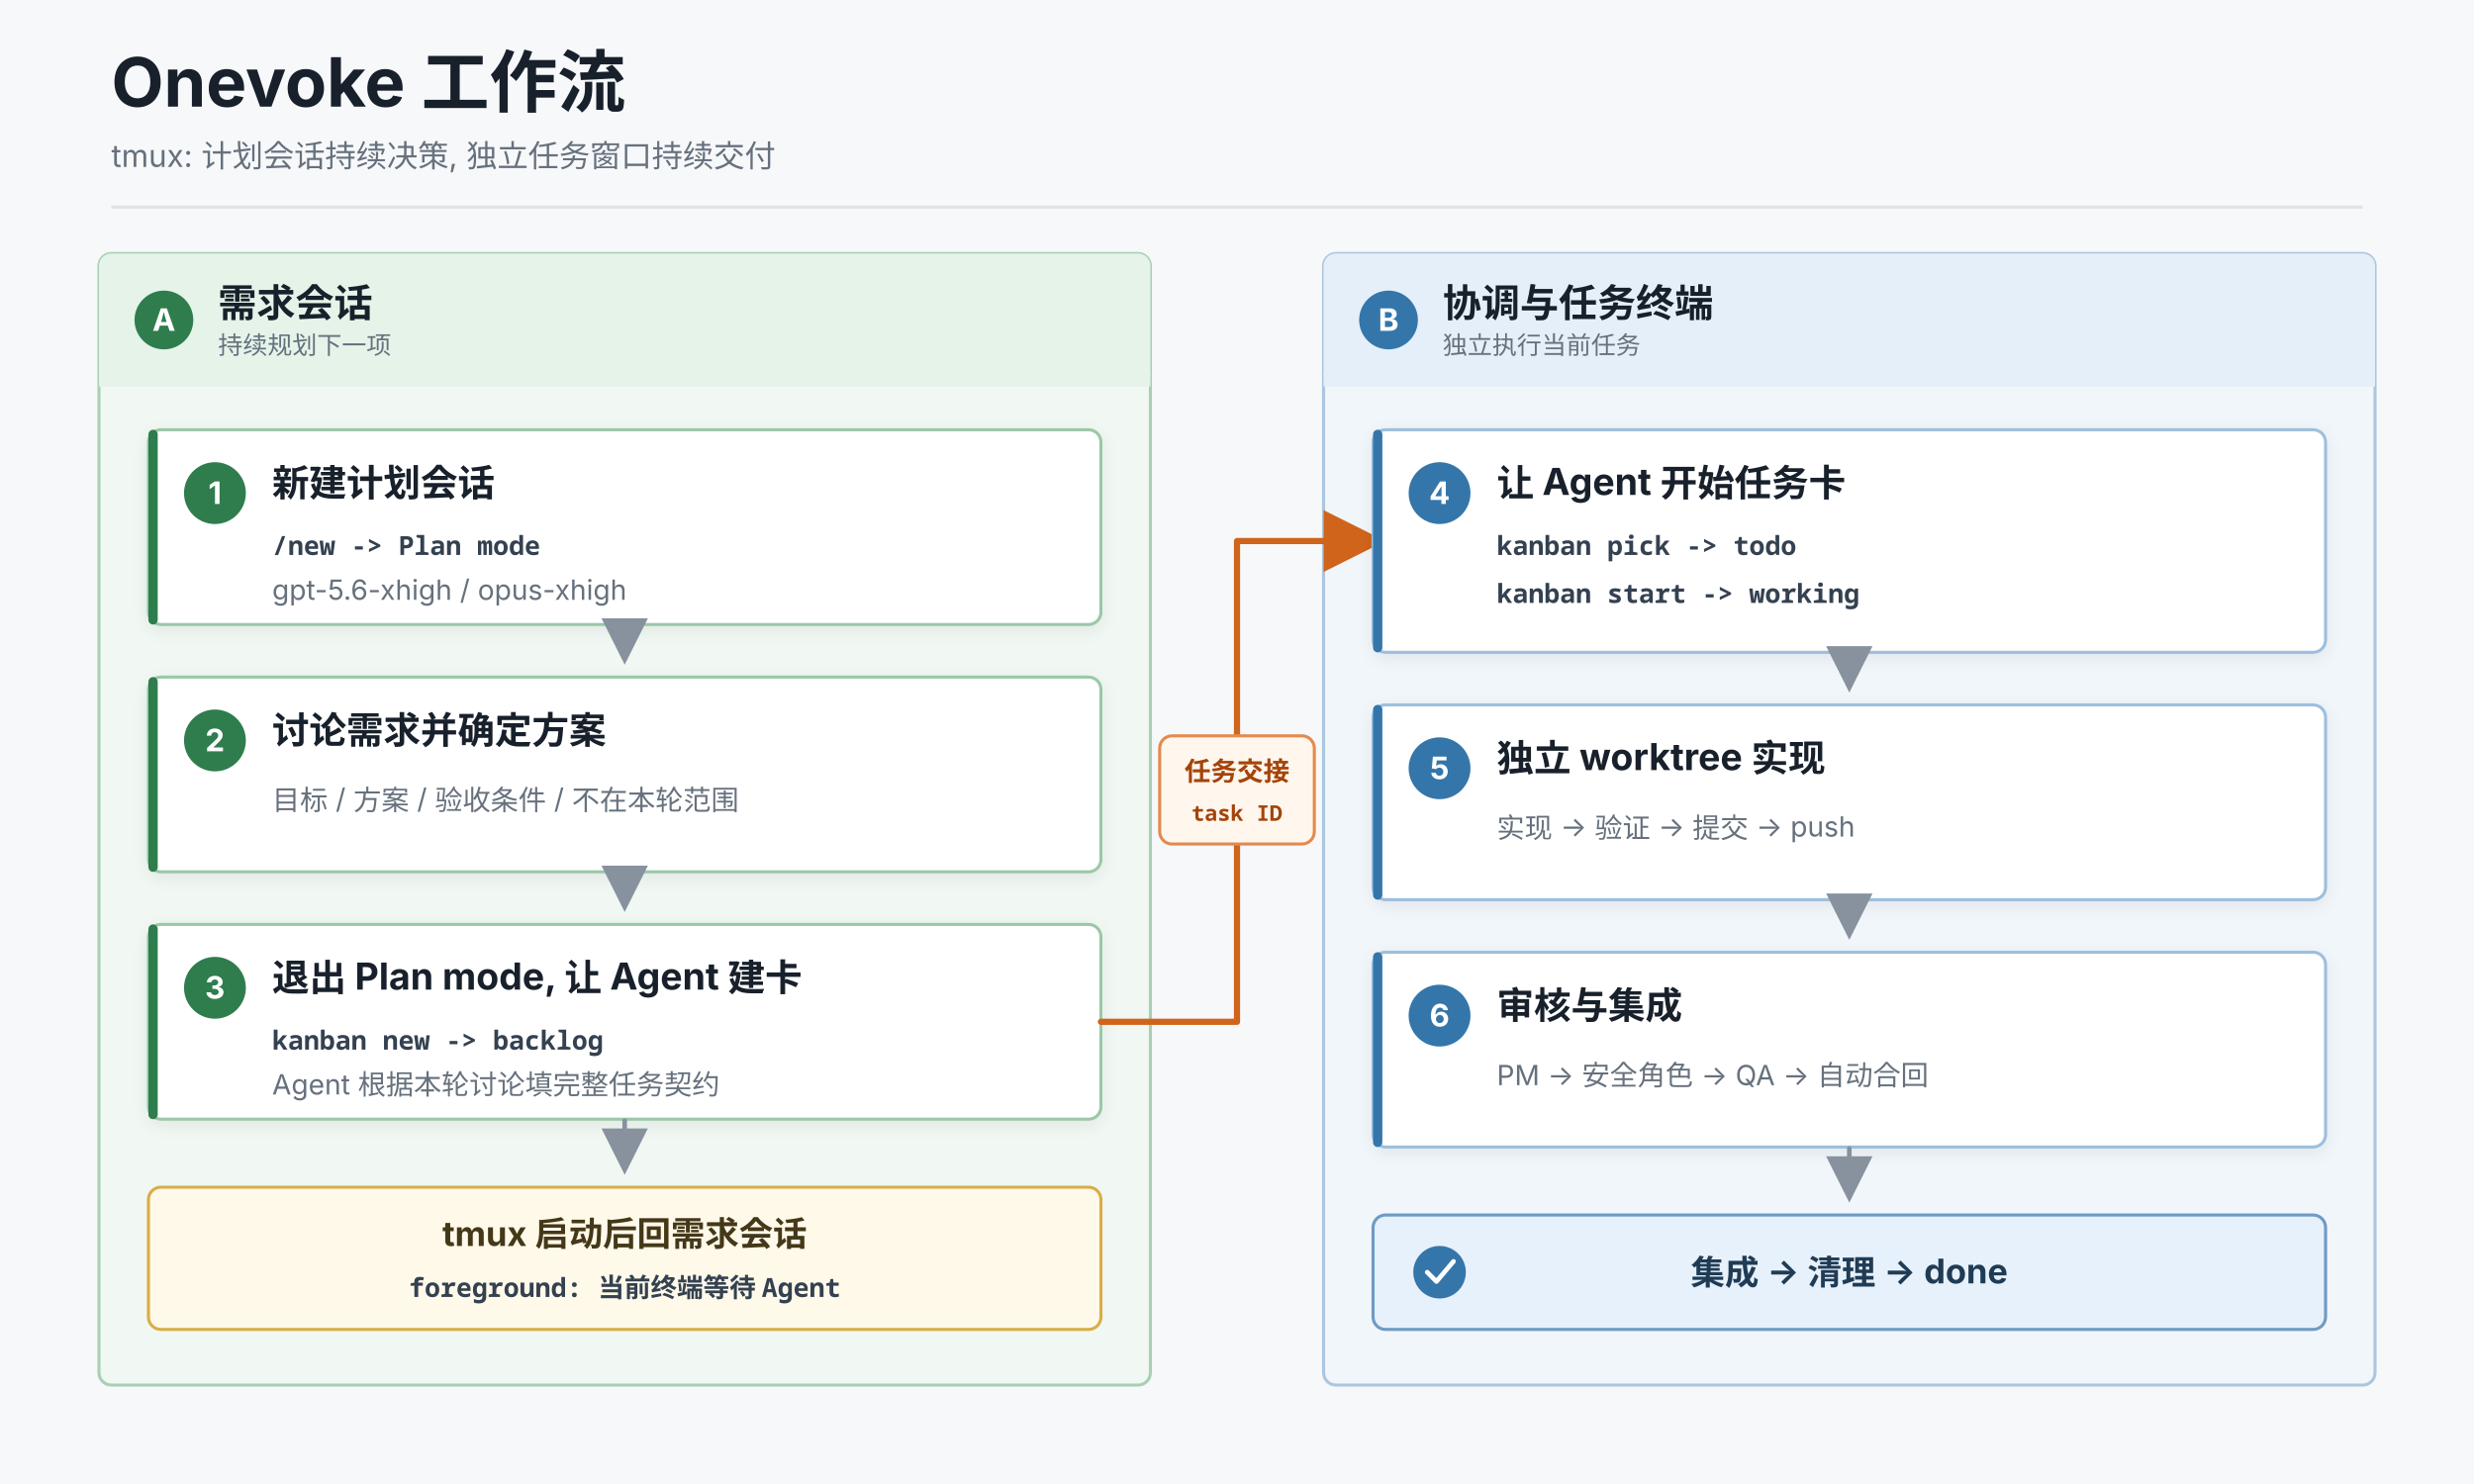
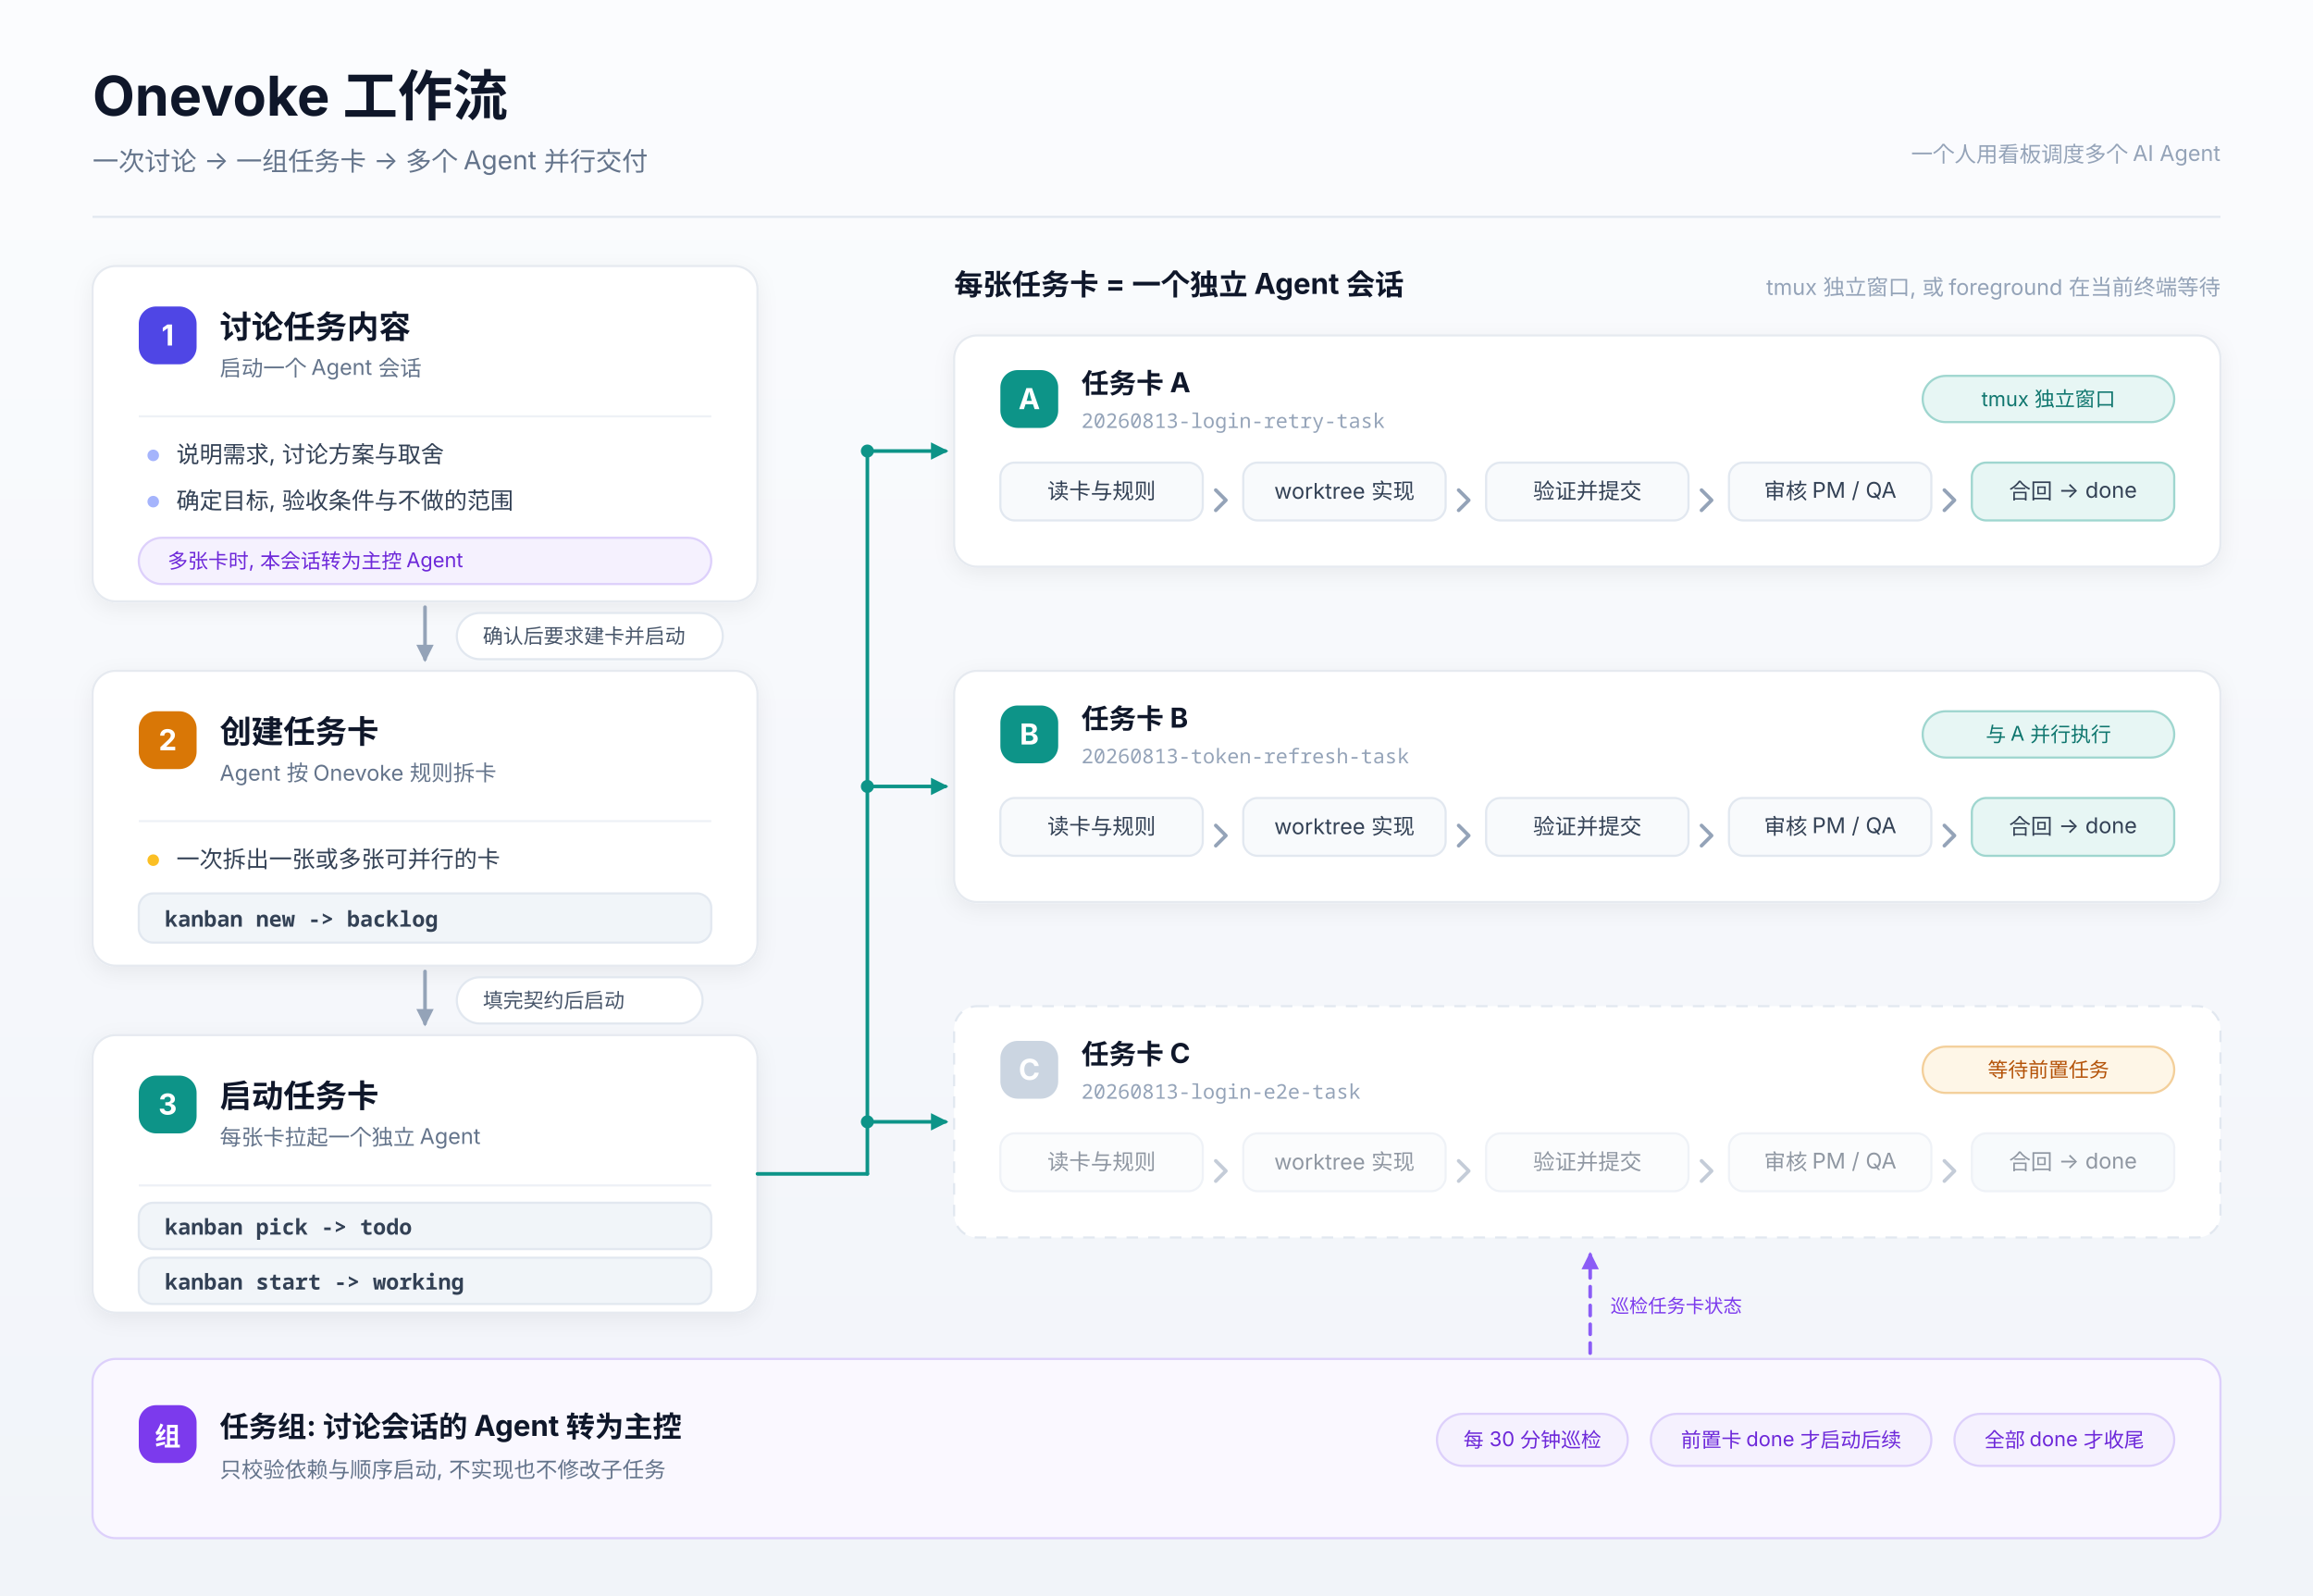
- <svg xmlns="http://www.w3.org/2000/svg" width="1600" height="960" viewBox="0 0 1600 960" role="img" aria-labelledby="title description">
+ <svg xmlns="http://www.w3.org/2000/svg" width="1600" height="1104" viewBox="0 0 1600 1104" role="img" aria-labelledby="wf-title wf-desc">
  <defs>
+     <linearGradient id="bg" x1="0" y1="0" x2="0" y2="1">
+       <stop offset="0" stop-color="#fbfcfe" />
+       <stop offset="1" stop-color="#f1f4f9" />
+     </linearGradient>
+     <filter id="card" x="-8%" y="-14%" width="116%" height="132%">
+       <feDropShadow dx="0" dy="4" stdDeviation="7" flood-color="#0f172a" flood-opacity="0.06" />
+     </filter>
+     <marker id="a-slate" markerWidth="12" markerHeight="12" refX="10" refY="6" orient="auto" markerUnits="userSpaceOnUse">
+       <path d="M0,0 L12,6 L0,12 Z" fill="#94a3b8" />
+     </marker>
+     <marker id="a-teal" markerWidth="12" markerHeight="12" refX="10" refY="6" orient="auto" markerUnits="userSpaceOnUse">
+       <path d="M0,0 L12,6 L0,12 Z" fill="#0d9488" />
+     </marker>
+     <marker id="a-purple" markerWidth="12" markerHeight="12" refX="10" refY="6" orient="auto" markerUnits="userSpaceOnUse">
+       <path d="M0,0 L12,6 L0,12 Z" fill="#8b5cf6" />
+     </marker>
    <style>
-       .sans { font-family: -apple-system, BlinkMacSystemFont, "Noto Sans SC", "PingFang SC", "Microsoft YaHei", sans-serif; }
-       .mono { font-family: "SFMono-Regular", "Cascadia Mono", "Noto Sans Mono", monospace; }
-       .title { font-size: 44px; font-weight: 700; fill: #18212b; }
-       .subtitle { font-size: 20px; font-weight: 400; fill: #66717d; }
-       .lane-title { font-size: 25px; font-weight: 700; fill: #18212b; }
-       .lane-note { font-size: 16px; font-weight: 500; fill: #66717d; }
-       .step { font-size: 24px; font-weight: 700; fill: #18212b; }
-       .detail { font-size: 18px; font-weight: 400; fill: #66717d; }
-       .command { font-size: 17px; font-weight: 600; fill: #344150; }
-       .arrow { fill: none; stroke: #87929e; stroke-width: 3; stroke-linecap: round; marker-end: url(#arrow); }
-       .handoff { fill: none; stroke: #d0641a; stroke-width: 4; stroke-linecap: round; stroke-linejoin: round; marker-end: url(#arrow-orange); }
+       .s { font-family: -apple-system, BlinkMacSystemFont, "Noto Sans SC", "PingFang SC", "Source Han Sans SC", "Microsoft YaHei", sans-serif; }
+       .m { font-family: "SFMono-Regular", "Cascadia Mono", "Noto Sans Mono", "DejaVu Sans Mono", monospace; }
+       .h1 { font-size: 38px; font-weight: 700; fill: #0f172a; }
+       .h2 { font-size: 18px; fill: #64748b; }
+       .tag { font-size: 15px; fill: #94a3b8; }
+       .pt { font-size: 22px; font-weight: 700; fill: #0f172a; }
+       .pn { font-size: 15px; fill: #64748b; }
+       .bt { font-size: 16px; fill: #334155; }
+       .cmd { font-size: 15px; font-weight: 600; fill: #334155; }
+       .num { font-size: 20px; font-weight: 700; fill: #ffffff; }
+       .chip { font-size: 15px; fill: #334155; }
+       .ct { font-size: 19px; font-weight: 700; fill: #0f172a; }
+       .cid { font-size: 14px; fill: #94a3b8; }
+       .panel { fill: #ffffff; stroke: #e6eaf0; stroke-width: 1.5; }
+       .flow { fill: none; stroke: #94a3b8; stroke-width: 2.5; stroke-linecap: round; marker-end: url(#a-slate); }
+       .spine { fill: none; stroke: #0d9488; stroke-width: 2.5; stroke-linecap: round; stroke-linejoin: round; }
+       .branch { fill: none; stroke: #0d9488; stroke-width: 2.5; stroke-linecap: round; marker-end: url(#a-teal); }
+       .watch { fill: none; stroke: #8b5cf6; stroke-width: 2.5; stroke-dasharray: 7 6; stroke-linecap: round; marker-end: url(#a-purple); }
    </style>
-     <marker id="arrow" markerWidth="10" markerHeight="10" refX="8" refY="5" orient="auto" markerUnits="strokeWidth">
-       <path d="M0,0 L10,5 L0,10 Z" fill="#87929e" />
-     </marker>
-     <marker id="arrow-orange" markerWidth="10" markerHeight="10" refX="8" refY="5" orient="auto" markerUnits="strokeWidth">
-       <path d="M0,0 L10,5 L0,10 Z" fill="#d0641a" />
-     </marker>
-     <filter id="shadow" x="-10%" y="-10%" width="120%" height="130%">
-       <feDropShadow dx="0" dy="3" stdDeviation="5" flood-color="#18212b" flood-opacity="0.07" />
-     </filter>
  </defs>
-   <rect width="1600" height="960" fill="#f7f8fa" />
-   <text x="72" y="69" class="sans title">Onevoke 工作流</text>
-   <text x="72" y="108" class="sans subtitle">tmux: 计划会话持续决策, 独立任务窗口持续交付</text>
-   <line x1="72" y1="134" x2="1528" y2="134" stroke="#dfe3e8" stroke-width="2" />
-   <rect x="64" y="164" width="680" height="732" rx="8" fill="#f1f8f3" stroke="#a9cfb4" stroke-width="2" />
-   <rect x="856" y="164" width="680" height="732" rx="8" fill="#f1f6fb" stroke="#abc6df" stroke-width="2" />
-   <rect x="64" y="164" width="680" height="86" rx="8" fill="#e5f3e9" />
-   <path d="M64 242 H744 V250 H64 Z" fill="#e5f3e9" />
-   <circle cx="106" cy="207" r="19" fill="#2f7d4d" />
-   <text x="106" y="214" text-anchor="middle" class="sans" font-size="20" font-weight="700" fill="#ffffff">A</text>
-   <text x="141" y="205" class="sans lane-title">需求会话</text>
-   <text x="141" y="229" class="sans lane-note">持续规划下一项</text>
-   <rect x="856" y="164" width="680" height="86" rx="8" fill="#e5eff9" />
-   <path d="M856 242 H1536 V250 H856 Z" fill="#e5eff9" />
-   <circle cx="898" cy="207" r="19" fill="#3476aa" />
-   <text x="898" y="214" text-anchor="middle" class="sans" font-size="20" font-weight="700" fill="#ffffff">B</text>
-   <text x="933" y="205" class="sans lane-title">协调与任务终端</text>
-   <text x="933" y="229" class="sans lane-note">独立执行当前任务</text>
-   <rect x="96" y="278" width="616" height="126" rx="8" fill="#ffffff" stroke="#9bc8a8" stroke-width="2" filter="url(#shadow)" />
-   <rect x="96" y="278" width="6" height="126" rx="3" fill="#2f7d4d" />
-   <circle cx="139" cy="319" r="20" fill="#2f7d4d" />
-   <text x="139" y="326" text-anchor="middle" class="sans" font-size="20" font-weight="700" fill="#ffffff">1</text>
-   <text x="176" y="321" class="sans step">新建计划会话</text>
-   <text x="176" y="359" class="mono command">/new  -&gt;  Plan mode</text>
-   <text x="176" y="388" class="sans detail">gpt-5.6-xhigh / opus-xhigh</text>
-   <path d="M404 405 V424" class="arrow" />
-   <rect x="96" y="438" width="616" height="126" rx="8" fill="#ffffff" stroke="#9bc8a8" stroke-width="2" filter="url(#shadow)" />
-   <rect x="96" y="438" width="6" height="126" rx="3" fill="#2f7d4d" />
-   <circle cx="139" cy="479" r="20" fill="#2f7d4d" />
-   <text x="139" y="486" text-anchor="middle" class="sans" font-size="20" font-weight="700" fill="#ffffff">2</text>
-   <text x="176" y="481" class="sans step">讨论需求并确定方案</text>
-   <text x="176" y="524" class="sans detail">目标 / 方案 / 验收条件 / 不在本轮范围</text>
-   <path d="M404 565 V584" class="arrow" />
-   <rect x="96" y="598" width="616" height="126" rx="8" fill="#ffffff" stroke="#9bc8a8" stroke-width="2" filter="url(#shadow)" />
-   <rect x="96" y="598" width="6" height="126" rx="3" fill="#2f7d4d" />
-   <circle cx="139" cy="639" r="20" fill="#2f7d4d" />
-   <text x="139" y="646" text-anchor="middle" class="sans" font-size="20" font-weight="700" fill="#ffffff">3</text>
-   <text x="176" y="641" class="sans step">退出 Plan mode, 让 Agent 建卡</text>
-   <text x="176" y="679" class="mono command">kanban new  -&gt;  backlog</text>
-   <text x="176" y="708" class="sans detail">Agent 根据本轮讨论填完整任务契约</text>
-   <path d="M712 661 H800 V350 H888" class="handoff" />
-   <rect x="750" y="476" width="100" height="70" rx="8" fill="#fff7ed" stroke="#e48a4d" stroke-width="2" />
-   <text x="800" y="505" text-anchor="middle" class="sans" font-size="17" font-weight="700" fill="#a4440a">任务交接</text>
-   <text x="800" y="531" text-anchor="middle" class="mono" font-size="14" font-weight="600" fill="#a4440a">task ID</text>
-   <path d="M404 725 V754" class="arrow" />
-   <rect x="96" y="768" width="616" height="92" rx="8" fill="#fff9ea" stroke="#d8ae47" stroke-width="2" />
-   <text x="404" y="806" text-anchor="middle" class="sans" font-size="22" font-weight="700" fill="#443818">tmux 启动后回需求会话</text>
-   <text x="404" y="839" text-anchor="middle" class="mono command">foreground: 当前终端等待 Agent</text>
-   <rect x="888" y="278" width="616" height="144" rx="8" fill="#ffffff" stroke="#9dbfdd" stroke-width="2" filter="url(#shadow)" />
-   <rect x="888" y="278" width="6" height="144" rx="3" fill="#3476aa" />
-   <circle cx="931" cy="319" r="20" fill="#3476aa" />
-   <text x="931" y="326" text-anchor="middle" class="sans" font-size="20" font-weight="700" fill="#ffffff">4</text>
-   <text x="968" y="321" class="sans step">让 Agent 开始任务卡</text>
-   <text x="968" y="359" class="mono command">kanban pick   -&gt;  todo</text>
-   <text x="968" y="390" class="mono command">kanban start  -&gt;  working</text>
-   <path d="M1196 423 V442" class="arrow" />
-   <rect x="888" y="456" width="616" height="126" rx="8" fill="#ffffff" stroke="#9dbfdd" stroke-width="2" filter="url(#shadow)" />
-   <rect x="888" y="456" width="6" height="126" rx="3" fill="#3476aa" />
-   <circle cx="931" cy="497" r="20" fill="#3476aa" />
-   <text x="931" y="504" text-anchor="middle" class="sans" font-size="20" font-weight="700" fill="#ffffff">5</text>
-   <text x="968" y="499" class="sans step">独立 worktree 实现</text>
-   <text x="968" y="542" class="sans detail">实现  -&gt;  验证  -&gt;  提交  -&gt;  push</text>
-   <path d="M1196 583 V602" class="arrow" />
-   <rect x="888" y="616" width="616" height="126" rx="8" fill="#ffffff" stroke="#9dbfdd" stroke-width="2" filter="url(#shadow)" />
-   <rect x="888" y="616" width="6" height="126" rx="3" fill="#3476aa" />
-   <circle cx="931" cy="657" r="20" fill="#3476aa" />
-   <text x="931" y="664" text-anchor="middle" class="sans" font-size="20" font-weight="700" fill="#ffffff">6</text>
-   <text x="968" y="659" class="sans step">审核与集成</text>
-   <text x="968" y="702" class="sans detail">PM  -&gt;  安全角色  -&gt;  QA  -&gt;  自动合回</text>
-   <path d="M1196 743 V772" class="arrow" />
-   <rect x="888" y="786" width="616" height="74" rx="8" fill="#e7f1fb" stroke="#6e9bc3" stroke-width="2" />
-   <circle cx="931" cy="823" r="17" fill="#3476aa" />
-   <path d="M923 823 L929 829 L940 816" fill="none" stroke="#ffffff" stroke-width="3" stroke-linecap="round" stroke-linejoin="round" />
-   <text x="1196" y="831" text-anchor="middle" class="sans" font-size="22" font-weight="700" fill="#203c55">集成  -&gt;  清理  -&gt;  done</text>
+   <rect width="1600" height="1104" fill="url(#bg)" />
+   <text x="64" y="80" class="s h1">Onevoke 工作流</text>
+   <text x="64" y="118" class="s h2">一次讨论 → 一组任务卡 → 多个 Agent 并行交付</text>
+   <text x="1536" y="112" text-anchor="end" class="s tag">一个人用看板调度多个 AI Agent</text>
+   <line x1="64" y1="150" x2="1536" y2="150" stroke="#e2e8f0" stroke-width="1.5" />
+   <rect x="64" y="184" width="460" height="232" rx="16" class="panel" filter="url(#card)" />
+   <rect x="96" y="212" width="40" height="40" rx="12" fill="#4f46e5" />
+   <text x="116" y="239" text-anchor="middle" class="s num">1</text>
+   <text x="152" y="234" class="s pt">讨论任务内容</text>
+   <text x="152" y="260" class="s pn">启动一个 Agent 会话</text>
+   <line x1="96" y1="288" x2="492" y2="288" stroke="#eef1f6" stroke-width="1.5" />
+   <circle cx="106" cy="315" r="4" fill="#a5b4fc" />
+   <text x="122" y="320" class="s bt">说明需求, 讨论方案与取舍</text>
+   <circle cx="106" cy="347" r="4" fill="#a5b4fc" />
+   <text x="122" y="352" class="s bt">确定目标, 验收条件与不做的范围</text>
+   <rect x="96" y="372" width="396" height="32" rx="16" fill="#f5f1fe" stroke="#ddd0fb" stroke-width="1.5" />
+   <text x="116" y="393" class="s" font-size="14" fill="#6d28d9">多张卡时, 本会话转为主控 Agent</text>
+   <path d="M294 420 V456" class="flow" />
+   <rect x="316" y="424" width="184" height="32" rx="16" fill="#ffffff" stroke="#e2e8f0" stroke-width="1.5" />
+   <text x="334" y="445" class="s" font-size="14" fill="#475569">确认后要求建卡并启动</text>
+   <rect x="64" y="464" width="460" height="204" rx="16" class="panel" filter="url(#card)" />
+   <rect x="96" y="492" width="40" height="40" rx="12" fill="#d97706" />
+   <text x="116" y="519" text-anchor="middle" class="s num">2</text>
+   <text x="152" y="514" class="s pt">创建任务卡</text>
+   <text x="152" y="540" class="s pn">Agent 按 Onevoke 规则拆卡</text>
+   <line x1="96" y1="568" x2="492" y2="568" stroke="#eef1f6" stroke-width="1.5" />
+   <circle cx="106" cy="595" r="4" fill="#fbbf24" />
+   <text x="122" y="600" class="s bt">一次拆出一张或多张可并行的卡</text>
+   <rect x="96" y="618" width="396" height="34" rx="10" fill="#f1f5f9" stroke="#e2e8f0" stroke-width="1.5" />
+   <text x="114" y="641" class="m cmd">kanban new   -&gt;  backlog</text>
+   <path d="M294 672 V708" class="flow" />
+   <rect x="316" y="676" width="170" height="32" rx="16" fill="#ffffff" stroke="#e2e8f0" stroke-width="1.5" />
+   <text x="334" y="697" class="s" font-size="14" fill="#475569">填完契约后启动</text>
+   <rect x="64" y="716" width="460" height="192" rx="16" class="panel" filter="url(#card)" />
+   <rect x="96" y="744" width="40" height="40" rx="12" fill="#0d9488" />
+   <text x="116" y="771" text-anchor="middle" class="s num">3</text>
+   <text x="152" y="766" class="s pt">启动任务卡</text>
+   <text x="152" y="792" class="s pn">每张卡拉起一个独立 Agent</text>
+   <line x1="96" y1="820" x2="492" y2="820" stroke="#eef1f6" stroke-width="1.5" />
+   <rect x="96" y="832" width="396" height="32" rx="10" fill="#f1f5f9" stroke="#e2e8f0" stroke-width="1.5" />
+   <text x="114" y="854" class="m cmd">kanban pick  -&gt;  todo</text>
+   <rect x="96" y="870" width="396" height="32" rx="10" fill="#f1f5f9" stroke="#e2e8f0" stroke-width="1.5" />
+   <text x="114" y="892" class="m cmd">kanban start -&gt;  working</text>
+   <path d="M524 812 H600" class="spine" />
+   <path d="M600 312 V812" class="spine" />
+   <path d="M600 312 H654" class="branch" />
+   <path d="M600 544 H654" class="branch" />
+   <path d="M600 776 H654" class="branch" />
+   <circle cx="600" cy="312" r="4.5" fill="#0d9488" />
+   <circle cx="600" cy="544" r="4.5" fill="#0d9488" />
+   <circle cx="600" cy="776" r="4.5" fill="#0d9488" />
+   <text x="660" y="204" class="s" font-size="20" font-weight="700" fill="#0f172a">每张任务卡 = 一个独立 Agent 会话</text>
+   <text x="1536" y="204" text-anchor="end" class="s tag">tmux 独立窗口, 或 foreground 在当前终端等待</text>
+   <rect x="660" y="232" width="876" height="160" rx="16" class="panel" filter="url(#card)" />
+   <rect x="692" y="256" width="40" height="40" rx="12" fill="#0d9488" />
+   <text x="712" y="283" text-anchor="middle" class="s num">A</text>
+   <text x="748" y="272" class="s ct">任务卡 A</text>
+   <text x="748" y="296" class="m cid">20260813-login-retry-task</text>
+   <rect x="1330" y="260" width="174" height="32" rx="16" fill="#e7f6f4" stroke="#9fd6cf" stroke-width="1.5" />
+   <text x="1417" y="281" text-anchor="middle" class="s" font-size="14" fill="#0f766e">tmux 独立窗口</text>
+   <g>
+     <rect x="692" y="320" width="140" height="40" rx="10" fill="#f8fafc" stroke="#e2e8f0" stroke-width="1.5" />
+     <text x="762" y="345" text-anchor="middle" class="s chip">读卡与规则</text>
+     <path d="M841 339 L848 346 L841 353" fill="none" stroke="#94a3b8" stroke-width="2.5" stroke-linecap="round" stroke-linejoin="round" />
+     <rect x="860" y="320" width="140" height="40" rx="10" fill="#f8fafc" stroke="#e2e8f0" stroke-width="1.5" />
+     <text x="930" y="345" text-anchor="middle" class="s chip">worktree 实现</text>
+     <path d="M1009 339 L1016 346 L1009 353" fill="none" stroke="#94a3b8" stroke-width="2.5" stroke-linecap="round" stroke-linejoin="round" />
+     <rect x="1028" y="320" width="140" height="40" rx="10" fill="#f8fafc" stroke="#e2e8f0" stroke-width="1.5" />
+     <text x="1098" y="345" text-anchor="middle" class="s chip">验证并提交</text>
+     <path d="M1177 339 L1184 346 L1177 353" fill="none" stroke="#94a3b8" stroke-width="2.5" stroke-linecap="round" stroke-linejoin="round" />
+     <rect x="1196" y="320" width="140" height="40" rx="10" fill="#f8fafc" stroke="#e2e8f0" stroke-width="1.5" />
+     <text x="1266" y="345" text-anchor="middle" class="s chip">审核 PM / QA</text>
+     <path d="M1345 339 L1352 346 L1345 353" fill="none" stroke="#94a3b8" stroke-width="2.5" stroke-linecap="round" stroke-linejoin="round" />
+     <rect x="1364" y="320" width="140" height="40" rx="10" fill="#e7f6f4" stroke="#9fd6cf" stroke-width="1.5" />
+     <text x="1434" y="345" text-anchor="middle" class="s chip" fill="#0f766e">合回 → done</text>
+   </g>
+   <rect x="660" y="464" width="876" height="160" rx="16" class="panel" filter="url(#card)" />
+   <rect x="692" y="488" width="40" height="40" rx="12" fill="#0d9488" />
+   <text x="712" y="515" text-anchor="middle" class="s num">B</text>
+   <text x="748" y="504" class="s ct">任务卡 B</text>
+   <text x="748" y="528" class="m cid">20260813-token-refresh-task</text>
+   <rect x="1330" y="492" width="174" height="32" rx="16" fill="#e7f6f4" stroke="#9fd6cf" stroke-width="1.5" />
+   <text x="1417" y="513" text-anchor="middle" class="s" font-size="14" fill="#0f766e">与 A 并行执行</text>
+   <g>
+     <rect x="692" y="552" width="140" height="40" rx="10" fill="#f8fafc" stroke="#e2e8f0" stroke-width="1.5" />
+     <text x="762" y="577" text-anchor="middle" class="s chip">读卡与规则</text>
+     <path d="M841 571 L848 578 L841 585" fill="none" stroke="#94a3b8" stroke-width="2.5" stroke-linecap="round" stroke-linejoin="round" />
+     <rect x="860" y="552" width="140" height="40" rx="10" fill="#f8fafc" stroke="#e2e8f0" stroke-width="1.5" />
+     <text x="930" y="577" text-anchor="middle" class="s chip">worktree 实现</text>
+     <path d="M1009 571 L1016 578 L1009 585" fill="none" stroke="#94a3b8" stroke-width="2.5" stroke-linecap="round" stroke-linejoin="round" />
+     <rect x="1028" y="552" width="140" height="40" rx="10" fill="#f8fafc" stroke="#e2e8f0" stroke-width="1.5" />
+     <text x="1098" y="577" text-anchor="middle" class="s chip">验证并提交</text>
+     <path d="M1177 571 L1184 578 L1177 585" fill="none" stroke="#94a3b8" stroke-width="2.5" stroke-linecap="round" stroke-linejoin="round" />
+     <rect x="1196" y="552" width="140" height="40" rx="10" fill="#f8fafc" stroke="#e2e8f0" stroke-width="1.5" />
+     <text x="1266" y="577" text-anchor="middle" class="s chip">审核 PM / QA</text>
+     <path d="M1345 571 L1352 578 L1345 585" fill="none" stroke="#94a3b8" stroke-width="2.5" stroke-linecap="round" stroke-linejoin="round" />
+     <rect x="1364" y="552" width="140" height="40" rx="10" fill="#e7f6f4" stroke="#9fd6cf" stroke-width="1.5" />
+     <text x="1434" y="577" text-anchor="middle" class="s chip" fill="#0f766e">合回 → done</text>
+   </g>
+   <rect x="660" y="696" width="876" height="160" rx="16" fill="#ffffff" stroke="#e2e8f0" stroke-width="1.5" stroke-dasharray="8 7" />
+   <rect x="692" y="720" width="40" height="40" rx="12" fill="#cbd5e1" />
+   <text x="712" y="747" text-anchor="middle" class="s num">C</text>
+   <text x="748" y="736" class="s ct" fill="#475569">任务卡 C</text>
+   <text x="748" y="760" class="m cid">20260813-login-e2e-task</text>
+   <rect x="1330" y="724" width="174" height="32" rx="16" fill="#fef6e7" stroke="#f3cf9a" stroke-width="1.5" />
+   <text x="1417" y="745" text-anchor="middle" class="s" font-size="14" fill="#b45309">等待前置任务</text>
+   <g opacity="0.55">
+     <rect x="692" y="784" width="140" height="40" rx="10" fill="#f8fafc" stroke="#e2e8f0" stroke-width="1.5" />
+     <text x="762" y="809" text-anchor="middle" class="s chip">读卡与规则</text>
+     <path d="M841 803 L848 810 L841 817" fill="none" stroke="#94a3b8" stroke-width="2.5" stroke-linecap="round" stroke-linejoin="round" />
+     <rect x="860" y="784" width="140" height="40" rx="10" fill="#f8fafc" stroke="#e2e8f0" stroke-width="1.5" />
+     <text x="930" y="809" text-anchor="middle" class="s chip">worktree 实现</text>
+     <path d="M1009 803 L1016 810 L1009 817" fill="none" stroke="#94a3b8" stroke-width="2.5" stroke-linecap="round" stroke-linejoin="round" />
+     <rect x="1028" y="784" width="140" height="40" rx="10" fill="#f8fafc" stroke="#e2e8f0" stroke-width="1.5" />
+     <text x="1098" y="809" text-anchor="middle" class="s chip">验证并提交</text>
+     <path d="M1177 803 L1184 810 L1177 817" fill="none" stroke="#94a3b8" stroke-width="2.5" stroke-linecap="round" stroke-linejoin="round" />
+     <rect x="1196" y="784" width="140" height="40" rx="10" fill="#f8fafc" stroke="#e2e8f0" stroke-width="1.5" />
+     <text x="1266" y="809" text-anchor="middle" class="s chip">审核 PM / QA</text>
+     <path d="M1345 803 L1352 810 L1345 817" fill="none" stroke="#94a3b8" stroke-width="2.5" stroke-linecap="round" stroke-linejoin="round" />
+     <rect x="1364" y="784" width="140" height="40" rx="10" fill="#f1f5f9" stroke="#e2e8f0" stroke-width="1.5" />
+     <text x="1434" y="809" text-anchor="middle" class="s chip">合回 → done</text>
+   </g>
+   <path d="M1100 936 V868" class="watch" />
+   <text x="1114" y="908" class="s" font-size="13" fill="#7c3aed">巡检任务卡状态</text>
+   <rect x="64" y="940" width="1472" height="124" rx="16" fill="#faf8ff" stroke="#ddd0fb" stroke-width="1.5" />
+   <rect x="96" y="972" width="40" height="40" rx="12" fill="#7c3aed" />
+   <text x="116" y="1000" text-anchor="middle" class="s" font-size="18" font-weight="700" fill="#ffffff">组</text>
+   <text x="152" y="994" class="s" font-size="20" font-weight="700" fill="#0f172a">任务组: 讨论会话的 Agent 转为主控</text>
+   <text x="152" y="1022" class="s pn">只校验依赖与顺序启动, 不实现也不修改子任务</text>
+   <rect x="994" y="978" width="132" height="36" rx="18" fill="#f5f1fe" stroke="#ddd0fb" stroke-width="1.5" />
+   <text x="1060" y="1001" text-anchor="middle" class="s" font-size="14" fill="#6d28d9">每 30 分钟巡检</text>
+   <rect x="1142" y="978" width="194" height="36" rx="18" fill="#f5f1fe" stroke="#ddd0fb" stroke-width="1.5" />
+   <text x="1239" y="1001" text-anchor="middle" class="s" font-size="14" fill="#6d28d9">前置卡 done 才启动后续</text>
+   <rect x="1352" y="978" width="152" height="36" rx="18" fill="#f5f1fe" stroke="#ddd0fb" stroke-width="1.5" />
+   <text x="1428" y="1001" text-anchor="middle" class="s" font-size="14" fill="#6d28d9">全部 done 才收尾</text>
</svg>
